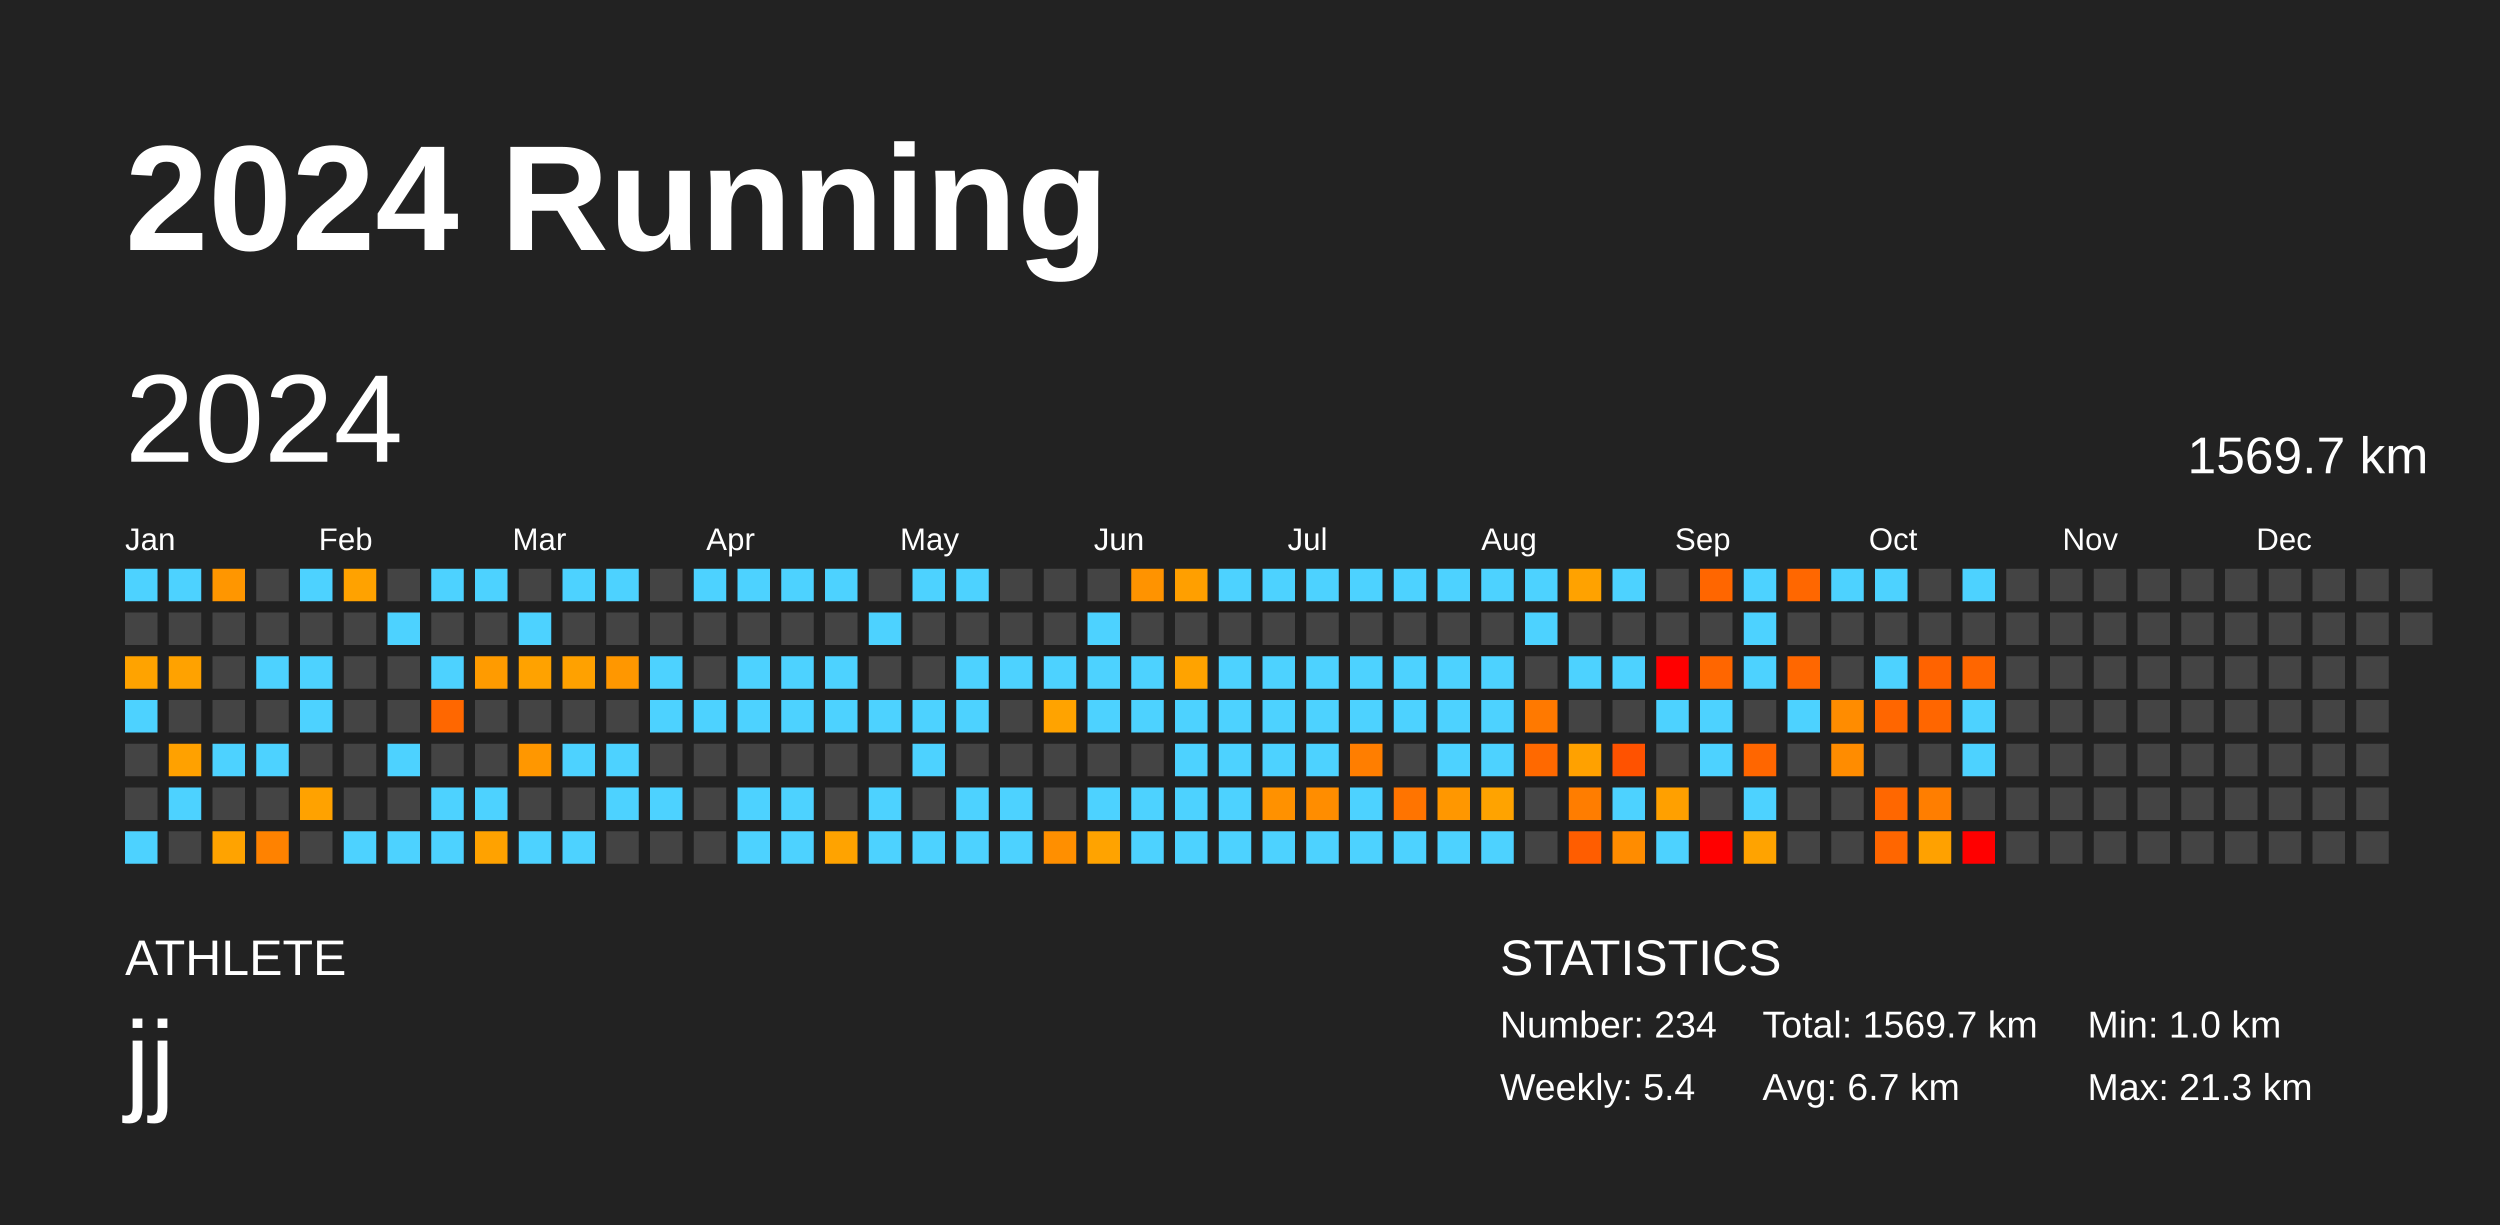
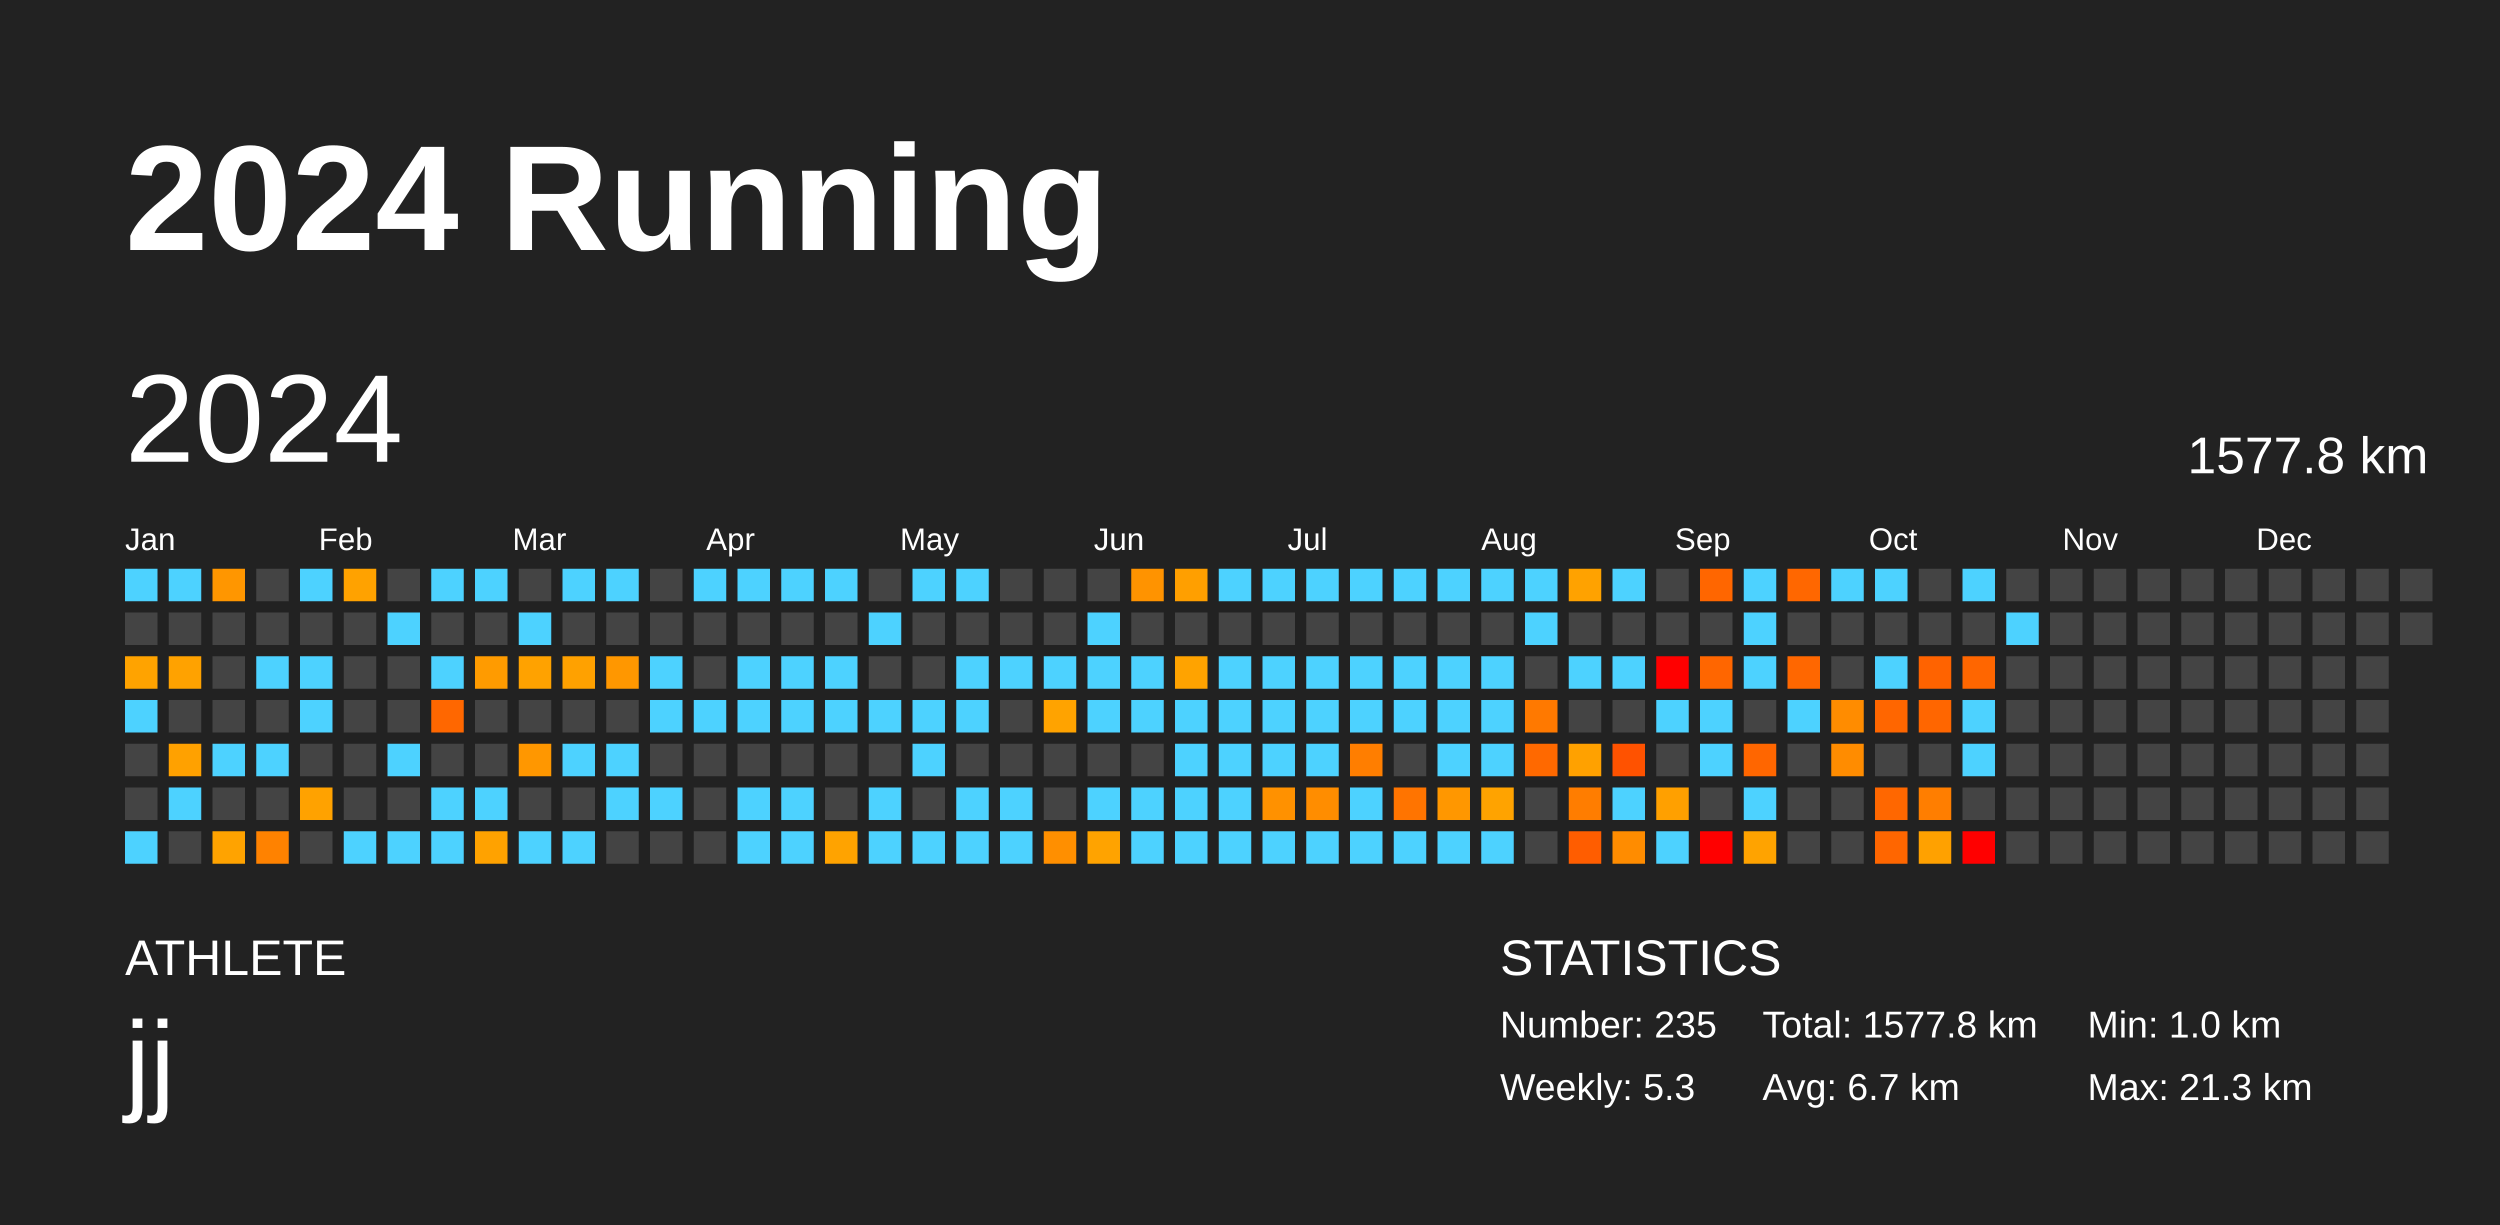
<svg xmlns="http://www.w3.org/2000/svg" baseProfile="full" height="98mm" version="1.1" viewBox="0,0,200,98" width="200mm">
  <defs />
  <rect fill="#222222" height="98" width="200" x="0" y="0" />
  <text fill="#FFFFFF" style="font-size:12px; font-family:Arial; font-weight:bold;" x="10" y="20">2024 Running</text>
  <text fill="#FFFFFF" style="font-size:4px; font-family:Arial" x="10" y="78">ATHLETE</text>
  <text fill="#FFFFFF" style="font-size:9px; font-family:Arial" x="10" y="88">jj</text>
  <text fill="#FFFFFF" style="font-size:4px; font-family:Arial" x="120" y="78">STATISTICS</text>
-   <text fill="#FFFFFF" style="font-size:3px; font-family:Arial" x="120" y="83">Number: 234</text>
-   <text fill="#FFFFFF" style="font-size:3px; font-family:Arial" x="120" y="88">Weekly: 5.4</text>
-   <text fill="#FFFFFF" style="font-size:3px; font-family:Arial" x="141" y="83">Total: 1569.7 km</text>
+   <text fill="#FFFFFF" style="font-size:3px; font-family:Arial" x="120" y="83">Number: 235</text>
+   <text fill="#FFFFFF" style="font-size:3px; font-family:Arial" x="120" y="88">Weekly: 5.3</text>
+   <text fill="#FFFFFF" style="font-size:3px; font-family:Arial" x="141" y="83">Total: 1577.8 km</text>
  <text fill="#FFFFFF" style="font-size:3px; font-family:Arial" x="141" y="88">Avg: 6.7 km</text>
  <text fill="#FFFFFF" style="font-size:3px; font-family:Arial" x="167" y="83">Min: 1.0 km</text>
  <text fill="#FFFFFF" style="font-size:3px; font-family:Arial" x="167" y="88">Max: 21.3 km</text>
  <text dominant-baseline="hanging" fill="#FFFFFF" style="font-size:10.0px; font-family:Arial;" x="10" y="30">2024</text>
-   <text dominant-baseline="hanging" fill="#FFFFFF" style="font-size:4.125px; font-family:Arial;" x="175" y="35">1569.7 km</text>
+   <text dominant-baseline="hanging" fill="#FFFFFF" style="font-size:4.125px; font-family:Arial;" x="175" y="35">1577.8 km</text>
  <text fill="#FFFFFF" style="font-size:2.5px; font-family:Arial" x="10.0" y="44">Jan</text>
  <text fill="#FFFFFF" style="font-size:2.5px; font-family:Arial" x="25.5" y="44">Feb</text>
  <text fill="#FFFFFF" style="font-size:2.5px; font-family:Arial" x="41.0" y="44">Mar</text>
  <text fill="#FFFFFF" style="font-size:2.5px; font-family:Arial" x="56.5" y="44">Apr</text>
  <text fill="#FFFFFF" style="font-size:2.5px; font-family:Arial" x="72.0" y="44">May</text>
  <text fill="#FFFFFF" style="font-size:2.5px; font-family:Arial" x="87.5" y="44">Jun</text>
  <text fill="#FFFFFF" style="font-size:2.5px; font-family:Arial" x="103.0" y="44">Jul</text>
  <text fill="#FFFFFF" style="font-size:2.5px; font-family:Arial" x="118.5" y="44">Aug</text>
  <text fill="#FFFFFF" style="font-size:2.5px; font-family:Arial" x="134.0" y="44">Sep</text>
  <text fill="#FFFFFF" style="font-size:2.5px; font-family:Arial" x="149.5" y="44">Oct</text>
  <text fill="#FFFFFF" style="font-size:2.5px; font-family:Arial" x="165.0" y="44">Nov</text>
  <text fill="#FFFFFF" style="font-size:2.5px; font-family:Arial" x="180.5" y="44">Dec</text>
  <rect fill="#4dd2ff" height="2.6" width="2.6" x="10.0" y="45.5" />
  <rect fill="#444444" height="2.6" width="2.6" x="10.0" y="49.0" />
  <rect fill="#ffa300" height="2.6" width="2.6" x="10.0" y="52.5" />
  <rect fill="#4dd2ff" height="2.6" width="2.6" x="10.0" y="56.0" />
  <rect fill="#444444" height="2.6" width="2.6" x="10.0" y="59.5" />
  <rect fill="#444444" height="2.6" width="2.6" x="10.0" y="63.0" />
  <rect fill="#4dd2ff" height="2.6" width="2.6" x="10.0" y="66.5" />
  <rect fill="#4dd2ff" height="2.6" width="2.6" x="13.5" y="45.5" />
  <rect fill="#444444" height="2.6" width="2.6" x="13.5" y="49.0" />
  <rect fill="#ffa200" height="2.6" width="2.6" x="13.5" y="52.5" />
  <rect fill="#444444" height="2.6" width="2.6" x="13.5" y="56.0" />
  <rect fill="#ffa100" height="2.6" width="2.6" x="13.5" y="59.5" />
  <rect fill="#4dd2ff" height="2.6" width="2.6" x="13.5" y="63.0" />
  <rect fill="#444444" height="2.6" width="2.6" x="13.5" y="66.5" />
  <rect fill="#ff9600" height="2.6" width="2.6" x="17.0" y="45.5" />
  <rect fill="#444444" height="2.6" width="2.6" x="17.0" y="49.0" />
  <rect fill="#444444" height="2.6" width="2.6" x="17.0" y="52.5" />
  <rect fill="#444444" height="2.6" width="2.6" x="17.0" y="56.0" />
  <rect fill="#4dd2ff" height="2.6" width="2.6" x="17.0" y="59.5" />
  <rect fill="#444444" height="2.6" width="2.6" x="17.0" y="63.0" />
  <rect fill="#ffa300" height="2.6" width="2.6" x="17.0" y="66.5" />
  <rect fill="#444444" height="2.6" width="2.6" x="20.5" y="45.5" />
  <rect fill="#444444" height="2.6" width="2.6" x="20.5" y="49.0" />
  <rect fill="#4dd2ff" height="2.6" width="2.6" x="20.5" y="52.5" />
  <rect fill="#444444" height="2.6" width="2.6" x="20.5" y="56.0" />
  <rect fill="#4dd2ff" height="2.6" width="2.6" x="20.5" y="59.5" />
  <rect fill="#444444" height="2.6" width="2.6" x="20.5" y="63.0" />
  <rect fill="#ff8200" height="2.6" width="2.6" x="20.5" y="66.5" />
  <rect fill="#4dd2ff" height="2.6" width="2.6" x="24.0" y="45.5" />
  <rect fill="#444444" height="2.6" width="2.6" x="24.0" y="49.0" />
  <rect fill="#4dd2ff" height="2.6" width="2.6" x="24.0" y="52.5" />
  <rect fill="#4dd2ff" height="2.6" width="2.6" x="24.0" y="56.0" />
  <rect fill="#444444" height="2.6" width="2.6" x="24.0" y="59.5" />
  <rect fill="#ffa200" height="2.6" width="2.6" x="24.0" y="63.0" />
  <rect fill="#444444" height="2.6" width="2.6" x="24.0" y="66.5" />
  <rect fill="#ffa200" height="2.6" width="2.6" x="27.5" y="45.5" />
  <rect fill="#444444" height="2.6" width="2.6" x="27.5" y="49.0" />
  <rect fill="#444444" height="2.6" width="2.6" x="27.5" y="52.5" />
  <rect fill="#444444" height="2.6" width="2.6" x="27.5" y="56.0" />
  <rect fill="#444444" height="2.6" width="2.6" x="27.5" y="59.5" />
  <rect fill="#444444" height="2.6" width="2.6" x="27.5" y="63.0" />
  <rect fill="#4dd2ff" height="2.6" width="2.6" x="27.5" y="66.5" />
  <rect fill="#444444" height="2.6" width="2.6" x="31.0" y="45.5" />
  <rect fill="#4dd2ff" height="2.6" width="2.6" x="31.0" y="49.0" />
  <rect fill="#444444" height="2.6" width="2.6" x="31.0" y="52.5" />
  <rect fill="#444444" height="2.6" width="2.6" x="31.0" y="56.0" />
  <rect fill="#4dd2ff" height="2.6" width="2.6" x="31.0" y="59.5" />
  <rect fill="#444444" height="2.6" width="2.6" x="31.0" y="63.0" />
  <rect fill="#4dd2ff" height="2.6" width="2.6" x="31.0" y="66.5" />
  <rect fill="#4dd2ff" height="2.6" width="2.6" x="34.5" y="45.5" />
  <rect fill="#444444" height="2.6" width="2.6" x="34.5" y="49.0" />
  <rect fill="#4dd2ff" height="2.6" width="2.6" x="34.5" y="52.5" />
  <rect fill="#ff6700" height="2.6" width="2.6" x="34.5" y="56.0" />
  <rect fill="#444444" height="2.6" width="2.6" x="34.5" y="59.5" />
  <rect fill="#4dd2ff" height="2.6" width="2.6" x="34.5" y="63.0" />
  <rect fill="#4dd2ff" height="2.6" width="2.6" x="34.5" y="66.5" />
  <rect fill="#4dd2ff" height="2.6" width="2.6" x="38.0" y="45.5" />
  <rect fill="#444444" height="2.6" width="2.6" x="38.0" y="49.0" />
  <rect fill="#ff9b00" height="2.6" width="2.6" x="38.0" y="52.5" />
  <rect fill="#444444" height="2.6" width="2.6" x="38.0" y="56.0" />
  <rect fill="#444444" height="2.6" width="2.6" x="38.0" y="59.5" />
  <rect fill="#4dd2ff" height="2.6" width="2.6" x="38.0" y="63.0" />
  <rect fill="#ffa200" height="2.6" width="2.6" x="38.0" y="66.5" />
  <rect fill="#444444" height="2.6" width="2.6" x="41.5" y="45.5" />
  <rect fill="#4dd2ff" height="2.6" width="2.6" x="41.5" y="49.0" />
  <rect fill="#ffa200" height="2.6" width="2.6" x="41.5" y="52.5" />
  <rect fill="#444444" height="2.6" width="2.6" x="41.5" y="56.0" />
  <rect fill="#ff9700" height="2.6" width="2.6" x="41.5" y="59.5" />
  <rect fill="#444444" height="2.6" width="2.6" x="41.5" y="63.0" />
  <rect fill="#4dd2ff" height="2.6" width="2.6" x="41.5" y="66.5" />
  <rect fill="#4dd2ff" height="2.6" width="2.6" x="45.0" y="45.5" />
  <rect fill="#444444" height="2.6" width="2.6" x="45.0" y="49.0" />
  <rect fill="#ffa100" height="2.6" width="2.6" x="45.0" y="52.5" />
  <rect fill="#444444" height="2.6" width="2.6" x="45.0" y="56.0" />
  <rect fill="#4dd2ff" height="2.6" width="2.6" x="45.0" y="59.5" />
  <rect fill="#444444" height="2.6" width="2.6" x="45.0" y="63.0" />
  <rect fill="#4dd2ff" height="2.6" width="2.6" x="45.0" y="66.5" />
  <rect fill="#4dd2ff" height="2.6" width="2.6" x="48.5" y="45.5" />
  <rect fill="#444444" height="2.6" width="2.6" x="48.5" y="49.0" />
  <rect fill="#ff9700" height="2.6" width="2.6" x="48.5" y="52.5" />
  <rect fill="#444444" height="2.6" width="2.6" x="48.5" y="56.0" />
  <rect fill="#4dd2ff" height="2.6" width="2.6" x="48.5" y="59.5" />
  <rect fill="#4dd2ff" height="2.6" width="2.6" x="48.5" y="63.0" />
  <rect fill="#444444" height="2.6" width="2.6" x="48.5" y="66.5" />
  <rect fill="#444444" height="2.6" width="2.6" x="52.0" y="45.5" />
  <rect fill="#444444" height="2.6" width="2.6" x="52.0" y="49.0" />
  <rect fill="#4dd2ff" height="2.6" width="2.6" x="52.0" y="52.5" />
  <rect fill="#4dd2ff" height="2.6" width="2.6" x="52.0" y="56.0" />
  <rect fill="#444444" height="2.6" width="2.6" x="52.0" y="59.5" />
  <rect fill="#4dd2ff" height="2.6" width="2.6" x="52.0" y="63.0" />
  <rect fill="#444444" height="2.6" width="2.6" x="52.0" y="66.5" />
  <rect fill="#4dd2ff" height="2.6" width="2.6" x="55.5" y="45.5" />
  <rect fill="#444444" height="2.6" width="2.6" x="55.5" y="49.0" />
  <rect fill="#444444" height="2.6" width="2.6" x="55.5" y="52.5" />
  <rect fill="#4dd2ff" height="2.6" width="2.6" x="55.5" y="56.0" />
  <rect fill="#444444" height="2.6" width="2.6" x="55.5" y="59.5" />
  <rect fill="#444444" height="2.6" width="2.6" x="55.5" y="63.0" />
  <rect fill="#444444" height="2.6" width="2.6" x="55.5" y="66.5" />
  <rect fill="#4dd2ff" height="2.6" width="2.6" x="59.0" y="45.5" />
  <rect fill="#444444" height="2.6" width="2.6" x="59.0" y="49.0" />
  <rect fill="#4dd2ff" height="2.6" width="2.6" x="59.0" y="52.5" />
  <rect fill="#4dd2ff" height="2.6" width="2.6" x="59.0" y="56.0" />
  <rect fill="#444444" height="2.6" width="2.6" x="59.0" y="59.5" />
  <rect fill="#4dd2ff" height="2.6" width="2.6" x="59.0" y="63.0" />
  <rect fill="#4dd2ff" height="2.6" width="2.6" x="59.0" y="66.5" />
  <rect fill="#4dd2ff" height="2.6" width="2.6" x="62.5" y="45.5" />
  <rect fill="#444444" height="2.6" width="2.6" x="62.5" y="49.0" />
  <rect fill="#4dd2ff" height="2.6" width="2.6" x="62.5" y="52.5" />
  <rect fill="#4dd2ff" height="2.6" width="2.6" x="62.5" y="56.0" />
  <rect fill="#444444" height="2.6" width="2.6" x="62.5" y="59.5" />
  <rect fill="#4dd2ff" height="2.6" width="2.6" x="62.5" y="63.0" />
  <rect fill="#4dd2ff" height="2.6" width="2.6" x="62.5" y="66.5" />
  <rect fill="#4dd2ff" height="2.6" width="2.6" x="66.0" y="45.5" />
  <rect fill="#444444" height="2.6" width="2.6" x="66.0" y="49.0" />
  <rect fill="#4dd2ff" height="2.6" width="2.6" x="66.0" y="52.5" />
  <rect fill="#4dd2ff" height="2.6" width="2.6" x="66.0" y="56.0" />
  <rect fill="#444444" height="2.6" width="2.6" x="66.0" y="59.5" />
  <rect fill="#444444" height="2.6" width="2.6" x="66.0" y="63.0" />
  <rect fill="#ffa300" height="2.6" width="2.6" x="66.0" y="66.5" />
  <rect fill="#444444" height="2.6" width="2.6" x="69.5" y="45.5" />
  <rect fill="#4dd2ff" height="2.6" width="2.6" x="69.5" y="49.0" />
  <rect fill="#444444" height="2.6" width="2.6" x="69.5" y="52.5" />
  <rect fill="#4dd2ff" height="2.6" width="2.6" x="69.5" y="56.0" />
  <rect fill="#444444" height="2.6" width="2.6" x="69.5" y="59.5" />
  <rect fill="#4dd2ff" height="2.6" width="2.6" x="69.5" y="63.0" />
  <rect fill="#4dd2ff" height="2.6" width="2.6" x="69.5" y="66.5" />
  <rect fill="#4dd2ff" height="2.6" width="2.6" x="73.0" y="45.5" />
  <rect fill="#444444" height="2.6" width="2.6" x="73.0" y="49.0" />
  <rect fill="#444444" height="2.6" width="2.6" x="73.0" y="52.5" />
  <rect fill="#4dd2ff" height="2.6" width="2.6" x="73.0" y="56.0" />
  <rect fill="#4dd2ff" height="2.6" width="2.6" x="73.0" y="59.5" />
  <rect fill="#444444" height="2.6" width="2.6" x="73.0" y="63.0" />
  <rect fill="#4dd2ff" height="2.6" width="2.6" x="73.0" y="66.5" />
  <rect fill="#4dd2ff" height="2.6" width="2.6" x="76.5" y="45.5" />
  <rect fill="#444444" height="2.6" width="2.6" x="76.5" y="49.0" />
  <rect fill="#4dd2ff" height="2.6" width="2.6" x="76.5" y="52.5" />
  <rect fill="#4dd2ff" height="2.6" width="2.6" x="76.5" y="56.0" />
  <rect fill="#444444" height="2.6" width="2.6" x="76.5" y="59.5" />
  <rect fill="#4dd2ff" height="2.6" width="2.6" x="76.5" y="63.0" />
  <rect fill="#4dd2ff" height="2.6" width="2.6" x="76.5" y="66.5" />
  <rect fill="#444444" height="2.6" width="2.6" x="80.0" y="45.5" />
  <rect fill="#444444" height="2.6" width="2.6" x="80.0" y="49.0" />
  <rect fill="#4dd2ff" height="2.6" width="2.6" x="80.0" y="52.5" />
  <rect fill="#444444" height="2.6" width="2.6" x="80.0" y="56.0" />
  <rect fill="#444444" height="2.6" width="2.6" x="80.0" y="59.5" />
  <rect fill="#4dd2ff" height="2.6" width="2.6" x="80.0" y="63.0" />
  <rect fill="#4dd2ff" height="2.6" width="2.6" x="80.0" y="66.5" />
  <rect fill="#444444" height="2.6" width="2.6" x="83.5" y="45.5" />
  <rect fill="#444444" height="2.6" width="2.6" x="83.5" y="49.0" />
  <rect fill="#4dd2ff" height="2.6" width="2.6" x="83.5" y="52.5" />
  <rect fill="#ffa300" height="2.6" width="2.6" x="83.5" y="56.0" />
  <rect fill="#444444" height="2.6" width="2.6" x="83.5" y="59.5" />
  <rect fill="#444444" height="2.6" width="2.6" x="83.5" y="63.0" />
  <rect fill="#ff8f00" height="2.6" width="2.6" x="83.5" y="66.5" />
  <rect fill="#444444" height="2.6" width="2.6" x="87.0" y="45.5" />
  <rect fill="#4dd2ff" height="2.6" width="2.6" x="87.0" y="49.0" />
  <rect fill="#4dd2ff" height="2.6" width="2.6" x="87.0" y="52.5" />
  <rect fill="#4dd2ff" height="2.6" width="2.6" x="87.0" y="56.0" />
  <rect fill="#444444" height="2.6" width="2.6" x="87.0" y="59.5" />
  <rect fill="#4dd2ff" height="2.6" width="2.6" x="87.0" y="63.0" />
  <rect fill="#ffa300" height="2.6" width="2.6" x="87.0" y="66.5" />
  <rect fill="#ff9300" height="2.6" width="2.6" x="90.5" y="45.5" />
  <rect fill="#444444" height="2.6" width="2.6" x="90.5" y="49.0" />
  <rect fill="#4dd2ff" height="2.6" width="2.6" x="90.5" y="52.5" />
  <rect fill="#4dd2ff" height="2.6" width="2.6" x="90.5" y="56.0" />
  <rect fill="#444444" height="2.6" width="2.6" x="90.5" y="59.5" />
  <rect fill="#4dd2ff" height="2.6" width="2.6" x="90.5" y="63.0" />
  <rect fill="#4dd2ff" height="2.6" width="2.6" x="90.5" y="66.5" />
  <rect fill="#ff9f00" height="2.6" width="2.6" x="94.0" y="45.5" />
  <rect fill="#444444" height="2.6" width="2.6" x="94.0" y="49.0" />
  <rect fill="#ffa300" height="2.6" width="2.6" x="94.0" y="52.5" />
  <rect fill="#4dd2ff" height="2.6" width="2.6" x="94.0" y="56.0" />
  <rect fill="#4dd2ff" height="2.6" width="2.6" x="94.0" y="59.5" />
  <rect fill="#4dd2ff" height="2.6" width="2.6" x="94.0" y="63.0" />
  <rect fill="#4dd2ff" height="2.6" width="2.6" x="94.0" y="66.5" />
  <rect fill="#4dd2ff" height="2.6" width="2.6" x="97.5" y="45.5" />
  <rect fill="#444444" height="2.6" width="2.6" x="97.5" y="49.0" />
  <rect fill="#4dd2ff" height="2.6" width="2.6" x="97.5" y="52.5" />
  <rect fill="#4dd2ff" height="2.6" width="2.6" x="97.5" y="56.0" />
  <rect fill="#4dd2ff" height="2.6" width="2.6" x="97.5" y="59.5" />
  <rect fill="#4dd2ff" height="2.6" width="2.6" x="97.5" y="63.0" />
  <rect fill="#4dd2ff" height="2.6" width="2.6" x="97.5" y="66.5" />
  <rect fill="#4dd2ff" height="2.6" width="2.6" x="101.0" y="45.5" />
  <rect fill="#444444" height="2.6" width="2.6" x="101.0" y="49.0" />
  <rect fill="#4dd2ff" height="2.6" width="2.6" x="101.0" y="52.5" />
  <rect fill="#4dd2ff" height="2.6" width="2.6" x="101.0" y="56.0" />
  <rect fill="#4dd2ff" height="2.6" width="2.6" x="101.0" y="59.5" />
  <rect fill="#ff9100" height="2.6" width="2.6" x="101.0" y="63.0" />
  <rect fill="#4dd2ff" height="2.6" width="2.6" x="101.0" y="66.5" />
  <rect fill="#4dd2ff" height="2.6" width="2.6" x="104.5" y="45.5" />
  <rect fill="#444444" height="2.6" width="2.6" x="104.5" y="49.0" />
  <rect fill="#4dd2ff" height="2.6" width="2.6" x="104.5" y="52.5" />
  <rect fill="#4dd2ff" height="2.6" width="2.6" x="104.5" y="56.0" />
  <rect fill="#4dd2ff" height="2.6" width="2.6" x="104.5" y="59.5" />
  <rect fill="#ff8d00" height="2.6" width="2.6" x="104.5" y="63.0" />
  <rect fill="#4dd2ff" height="2.6" width="2.6" x="104.5" y="66.5" />
  <rect fill="#4dd2ff" height="2.6" width="2.6" x="108.0" y="45.5" />
  <rect fill="#444444" height="2.6" width="2.6" x="108.0" y="49.0" />
  <rect fill="#4dd2ff" height="2.6" width="2.6" x="108.0" y="52.5" />
  <rect fill="#4dd2ff" height="2.6" width="2.6" x="108.0" y="56.0" />
  <rect fill="#ff7e00" height="2.6" width="2.6" x="108.0" y="59.5" />
  <rect fill="#4dd2ff" height="2.6" width="2.6" x="108.0" y="63.0" />
  <rect fill="#4dd2ff" height="2.6" width="2.6" x="108.0" y="66.5" />
  <rect fill="#4dd2ff" height="2.6" width="2.6" x="111.5" y="45.5" />
  <rect fill="#444444" height="2.6" width="2.6" x="111.5" y="49.0" />
  <rect fill="#4dd2ff" height="2.6" width="2.6" x="111.5" y="52.5" />
  <rect fill="#4dd2ff" height="2.6" width="2.6" x="111.5" y="56.0" />
  <rect fill="#444444" height="2.6" width="2.6" x="111.5" y="59.5" />
  <rect fill="#ff7400" height="2.6" width="2.6" x="111.5" y="63.0" />
  <rect fill="#4dd2ff" height="2.6" width="2.6" x="111.5" y="66.5" />
  <rect fill="#4dd2ff" height="2.6" width="2.6" x="115.0" y="45.5" />
  <rect fill="#444444" height="2.6" width="2.6" x="115.0" y="49.0" />
  <rect fill="#4dd2ff" height="2.6" width="2.6" x="115.0" y="52.5" />
  <rect fill="#4dd2ff" height="2.6" width="2.6" x="115.0" y="56.0" />
  <rect fill="#4dd2ff" height="2.6" width="2.6" x="115.0" y="59.5" />
  <rect fill="#ff9700" height="2.6" width="2.6" x="115.0" y="63.0" />
  <rect fill="#4dd2ff" height="2.6" width="2.6" x="115.0" y="66.5" />
  <rect fill="#4dd2ff" height="2.6" width="2.6" x="118.5" y="45.5" />
  <rect fill="#444444" height="2.6" width="2.6" x="118.5" y="49.0" />
  <rect fill="#4dd2ff" height="2.6" width="2.6" x="118.5" y="52.5" />
  <rect fill="#4dd2ff" height="2.6" width="2.6" x="118.5" y="56.0" />
  <rect fill="#4dd2ff" height="2.6" width="2.6" x="118.5" y="59.5" />
  <rect fill="#ffa300" height="2.6" width="2.6" x="118.5" y="63.0" />
  <rect fill="#4dd2ff" height="2.6" width="2.6" x="118.5" y="66.5" />
  <rect fill="#4dd2ff" height="2.6" width="2.6" x="122.0" y="45.5" />
  <rect fill="#4dd2ff" height="2.6" width="2.6" x="122.0" y="49.0" />
  <rect fill="#444444" height="2.6" width="2.6" x="122.0" y="52.5" />
  <rect fill="#ff7900" height="2.6" width="2.6" x="122.0" y="56.0" />
  <rect fill="#ff6900" height="2.6" width="2.6" x="122.0" y="59.5" />
  <rect fill="#444444" height="2.6" width="2.6" x="122.0" y="63.0" />
  <rect fill="#444444" height="2.6" width="2.6" x="122.0" y="66.5" />
  <rect fill="#ffa200" height="2.6" width="2.6" x="125.5" y="45.5" />
  <rect fill="#444444" height="2.6" width="2.6" x="125.5" y="49.0" />
  <rect fill="#4dd2ff" height="2.6" width="2.6" x="125.5" y="52.5" />
  <rect fill="#444444" height="2.6" width="2.6" x="125.5" y="56.0" />
  <rect fill="#ffa100" height="2.6" width="2.6" x="125.5" y="59.5" />
  <rect fill="#ff7d00" height="2.6" width="2.6" x="125.5" y="63.0" />
  <rect fill="#ff5d00" height="2.6" width="2.6" x="125.5" y="66.5" />
  <rect fill="#4dd2ff" height="2.6" width="2.6" x="129.0" y="45.5" />
  <rect fill="#444444" height="2.6" width="2.6" x="129.0" y="49.0" />
  <rect fill="#4dd2ff" height="2.6" width="2.6" x="129.0" y="52.5" />
  <rect fill="#444444" height="2.6" width="2.6" x="129.0" y="56.0" />
  <rect fill="#ff5200" height="2.6" width="2.6" x="129.0" y="59.5" />
  <rect fill="#4dd2ff" height="2.6" width="2.6" x="129.0" y="63.0" />
  <rect fill="#ff8c00" height="2.6" width="2.6" x="129.0" y="66.5" />
  <rect fill="#444444" height="2.6" width="2.6" x="132.5" y="45.5" />
  <rect fill="#444444" height="2.6" width="2.6" x="132.5" y="49.0" />
  <rect fill="red" height="2.6" width="2.6" x="132.5" y="52.5" />
  <rect fill="#4dd2ff" height="2.6" width="2.6" x="132.5" y="56.0" />
  <rect fill="#444444" height="2.6" width="2.6" x="132.5" y="59.5" />
  <rect fill="#ffa000" height="2.6" width="2.6" x="132.5" y="63.0" />
  <rect fill="#4dd2ff" height="2.6" width="2.6" x="132.5" y="66.5" />
  <rect fill="#ff6600" height="2.6" width="2.6" x="136.0" y="45.5" />
  <rect fill="#444444" height="2.6" width="2.6" x="136.0" y="49.0" />
  <rect fill="#ff6600" height="2.6" width="2.6" x="136.0" y="52.5" />
  <rect fill="#4dd2ff" height="2.6" width="2.6" x="136.0" y="56.0" />
  <rect fill="#4dd2ff" height="2.6" width="2.6" x="136.0" y="59.5" />
  <rect fill="#444444" height="2.6" width="2.6" x="136.0" y="63.0" />
  <rect fill="red" height="2.6" width="2.6" x="136.0" y="66.5" />
  <rect fill="#4dd2ff" height="2.6" width="2.6" x="139.5" y="45.5" />
  <rect fill="#4dd2ff" height="2.6" width="2.6" x="139.5" y="49.0" />
  <rect fill="#4dd2ff" height="2.6" width="2.6" x="139.5" y="52.5" />
  <rect fill="#444444" height="2.6" width="2.6" x="139.5" y="56.0" />
  <rect fill="#ff6600" height="2.6" width="2.6" x="139.5" y="59.5" />
  <rect fill="#4dd2ff" height="2.6" width="2.6" x="139.5" y="63.0" />
  <rect fill="#ffa300" height="2.6" width="2.6" x="139.5" y="66.5" />
  <rect fill="#ff6700" height="2.6" width="2.6" x="143.0" y="45.5" />
  <rect fill="#444444" height="2.6" width="2.6" x="143.0" y="49.0" />
  <rect fill="#ff6700" height="2.6" width="2.6" x="143.0" y="52.5" />
  <rect fill="#4dd2ff" height="2.6" width="2.6" x="143.0" y="56.0" />
  <rect fill="#444444" height="2.6" width="2.6" x="143.0" y="59.5" />
  <rect fill="#444444" height="2.6" width="2.6" x="143.0" y="63.0" />
  <rect fill="#444444" height="2.6" width="2.6" x="143.0" y="66.5" />
  <rect fill="#4dd2ff" height="2.6" width="2.6" x="146.5" y="45.5" />
  <rect fill="#444444" height="2.6" width="2.6" x="146.5" y="49.0" />
  <rect fill="#444444" height="2.6" width="2.6" x="146.5" y="52.5" />
  <rect fill="#ff8c00" height="2.6" width="2.6" x="146.5" y="56.0" />
  <rect fill="#ff8c00" height="2.6" width="2.6" x="146.5" y="59.5" />
  <rect fill="#444444" height="2.6" width="2.6" x="146.5" y="63.0" />
  <rect fill="#444444" height="2.6" width="2.6" x="146.5" y="66.5" />
  <rect fill="#4dd2ff" height="2.6" width="2.6" x="150.0" y="45.5" />
  <rect fill="#444444" height="2.6" width="2.6" x="150.0" y="49.0" />
  <rect fill="#4dd2ff" height="2.6" width="2.6" x="150.0" y="52.5" />
  <rect fill="#ff6600" height="2.6" width="2.6" x="150.0" y="56.0" />
  <rect fill="#444444" height="2.6" width="2.6" x="150.0" y="59.5" />
  <rect fill="#ff6700" height="2.6" width="2.6" x="150.0" y="63.0" />
  <rect fill="#ff6600" height="2.6" width="2.6" x="150.0" y="66.5" />
  <rect fill="#444444" height="2.6" width="2.6" x="153.5" y="45.5" />
  <rect fill="#444444" height="2.6" width="2.6" x="153.5" y="49.0" />
  <rect fill="#ff6300" height="2.6" width="2.6" x="153.5" y="52.5" />
  <rect fill="#ff6600" height="2.6" width="2.6" x="153.5" y="56.0" />
  <rect fill="#444444" height="2.6" width="2.6" x="153.5" y="59.5" />
  <rect fill="#ff7e00" height="2.6" width="2.6" x="153.5" y="63.0" />
  <rect fill="#ffa100" height="2.6" width="2.6" x="153.5" y="66.5" />
  <rect fill="#4dd2ff" height="2.6" width="2.6" x="157.0" y="45.5" />
  <rect fill="#444444" height="2.6" width="2.6" x="157.0" y="49.0" />
  <rect fill="#ff6600" height="2.6" width="2.6" x="157.0" y="52.5" />
  <rect fill="#4dd2ff" height="2.6" width="2.6" x="157.0" y="56.0" />
  <rect fill="#4dd2ff" height="2.6" width="2.6" x="157.0" y="59.5" />
  <rect fill="#444444" height="2.6" width="2.6" x="157.0" y="63.0" />
  <rect fill="red" height="2.6" width="2.6" x="157.0" y="66.5" />
  <rect fill="#444444" height="2.6" width="2.6" x="160.5" y="45.5" />
-   <rect fill="#444444" height="2.6" width="2.6" x="160.5" y="49.0" />
+   <rect fill="#4dd2ff" height="2.6" width="2.6" x="160.5" y="49.0" />
  <rect fill="#444444" height="2.6" width="2.6" x="160.5" y="52.5" />
  <rect fill="#444444" height="2.6" width="2.6" x="160.5" y="56.0" />
  <rect fill="#444444" height="2.6" width="2.6" x="160.5" y="59.5" />
  <rect fill="#444444" height="2.6" width="2.6" x="160.5" y="63.0" />
  <rect fill="#444444" height="2.6" width="2.6" x="160.5" y="66.5" />
  <rect fill="#444444" height="2.6" width="2.6" x="164.0" y="45.5" />
  <rect fill="#444444" height="2.6" width="2.6" x="164.0" y="49.0" />
  <rect fill="#444444" height="2.6" width="2.6" x="164.0" y="52.5" />
  <rect fill="#444444" height="2.6" width="2.6" x="164.0" y="56.0" />
  <rect fill="#444444" height="2.6" width="2.6" x="164.0" y="59.5" />
  <rect fill="#444444" height="2.6" width="2.6" x="164.0" y="63.0" />
  <rect fill="#444444" height="2.6" width="2.6" x="164.0" y="66.5" />
  <rect fill="#444444" height="2.6" width="2.6" x="167.5" y="45.5" />
  <rect fill="#444444" height="2.6" width="2.6" x="167.5" y="49.0" />
  <rect fill="#444444" height="2.6" width="2.6" x="167.5" y="52.5" />
  <rect fill="#444444" height="2.6" width="2.6" x="167.5" y="56.0" />
  <rect fill="#444444" height="2.6" width="2.6" x="167.5" y="59.5" />
  <rect fill="#444444" height="2.6" width="2.6" x="167.5" y="63.0" />
  <rect fill="#444444" height="2.6" width="2.6" x="167.5" y="66.5" />
  <rect fill="#444444" height="2.6" width="2.6" x="171.0" y="45.5" />
  <rect fill="#444444" height="2.6" width="2.6" x="171.0" y="49.0" />
  <rect fill="#444444" height="2.6" width="2.6" x="171.0" y="52.5" />
  <rect fill="#444444" height="2.6" width="2.6" x="171.0" y="56.0" />
  <rect fill="#444444" height="2.6" width="2.6" x="171.0" y="59.5" />
  <rect fill="#444444" height="2.6" width="2.6" x="171.0" y="63.0" />
  <rect fill="#444444" height="2.6" width="2.6" x="171.0" y="66.5" />
  <rect fill="#444444" height="2.6" width="2.6" x="174.5" y="45.5" />
  <rect fill="#444444" height="2.6" width="2.6" x="174.5" y="49.0" />
  <rect fill="#444444" height="2.6" width="2.6" x="174.5" y="52.5" />
  <rect fill="#444444" height="2.6" width="2.6" x="174.5" y="56.0" />
  <rect fill="#444444" height="2.6" width="2.6" x="174.5" y="59.5" />
  <rect fill="#444444" height="2.6" width="2.6" x="174.5" y="63.0" />
  <rect fill="#444444" height="2.6" width="2.6" x="174.5" y="66.5" />
  <rect fill="#444444" height="2.6" width="2.6" x="178.0" y="45.5" />
  <rect fill="#444444" height="2.6" width="2.6" x="178.0" y="49.0" />
  <rect fill="#444444" height="2.6" width="2.6" x="178.0" y="52.5" />
  <rect fill="#444444" height="2.6" width="2.6" x="178.0" y="56.0" />
  <rect fill="#444444" height="2.6" width="2.6" x="178.0" y="59.5" />
  <rect fill="#444444" height="2.6" width="2.6" x="178.0" y="63.0" />
  <rect fill="#444444" height="2.6" width="2.6" x="178.0" y="66.5" />
  <rect fill="#444444" height="2.6" width="2.6" x="181.5" y="45.5" />
  <rect fill="#444444" height="2.6" width="2.6" x="181.5" y="49.0" />
  <rect fill="#444444" height="2.6" width="2.6" x="181.5" y="52.5" />
  <rect fill="#444444" height="2.6" width="2.6" x="181.5" y="56.0" />
  <rect fill="#444444" height="2.6" width="2.6" x="181.5" y="59.5" />
  <rect fill="#444444" height="2.6" width="2.6" x="181.5" y="63.0" />
  <rect fill="#444444" height="2.6" width="2.6" x="181.5" y="66.5" />
  <rect fill="#444444" height="2.6" width="2.6" x="185.0" y="45.5" />
  <rect fill="#444444" height="2.6" width="2.6" x="185.0" y="49.0" />
  <rect fill="#444444" height="2.6" width="2.6" x="185.0" y="52.5" />
  <rect fill="#444444" height="2.6" width="2.6" x="185.0" y="56.0" />
  <rect fill="#444444" height="2.6" width="2.6" x="185.0" y="59.5" />
  <rect fill="#444444" height="2.6" width="2.6" x="185.0" y="63.0" />
  <rect fill="#444444" height="2.6" width="2.6" x="185.0" y="66.5" />
  <rect fill="#444444" height="2.6" width="2.6" x="188.5" y="45.5" />
  <rect fill="#444444" height="2.6" width="2.6" x="188.5" y="49.0" />
  <rect fill="#444444" height="2.6" width="2.6" x="188.5" y="52.5" />
  <rect fill="#444444" height="2.6" width="2.6" x="188.5" y="56.0" />
  <rect fill="#444444" height="2.6" width="2.6" x="188.5" y="59.5" />
  <rect fill="#444444" height="2.6" width="2.6" x="188.5" y="63.0" />
  <rect fill="#444444" height="2.6" width="2.6" x="188.5" y="66.5" />
  <rect fill="#444444" height="2.6" width="2.6" x="192.0" y="45.5" />
  <rect fill="#444444" height="2.6" width="2.6" x="192.0" y="49.0" />
</svg>
